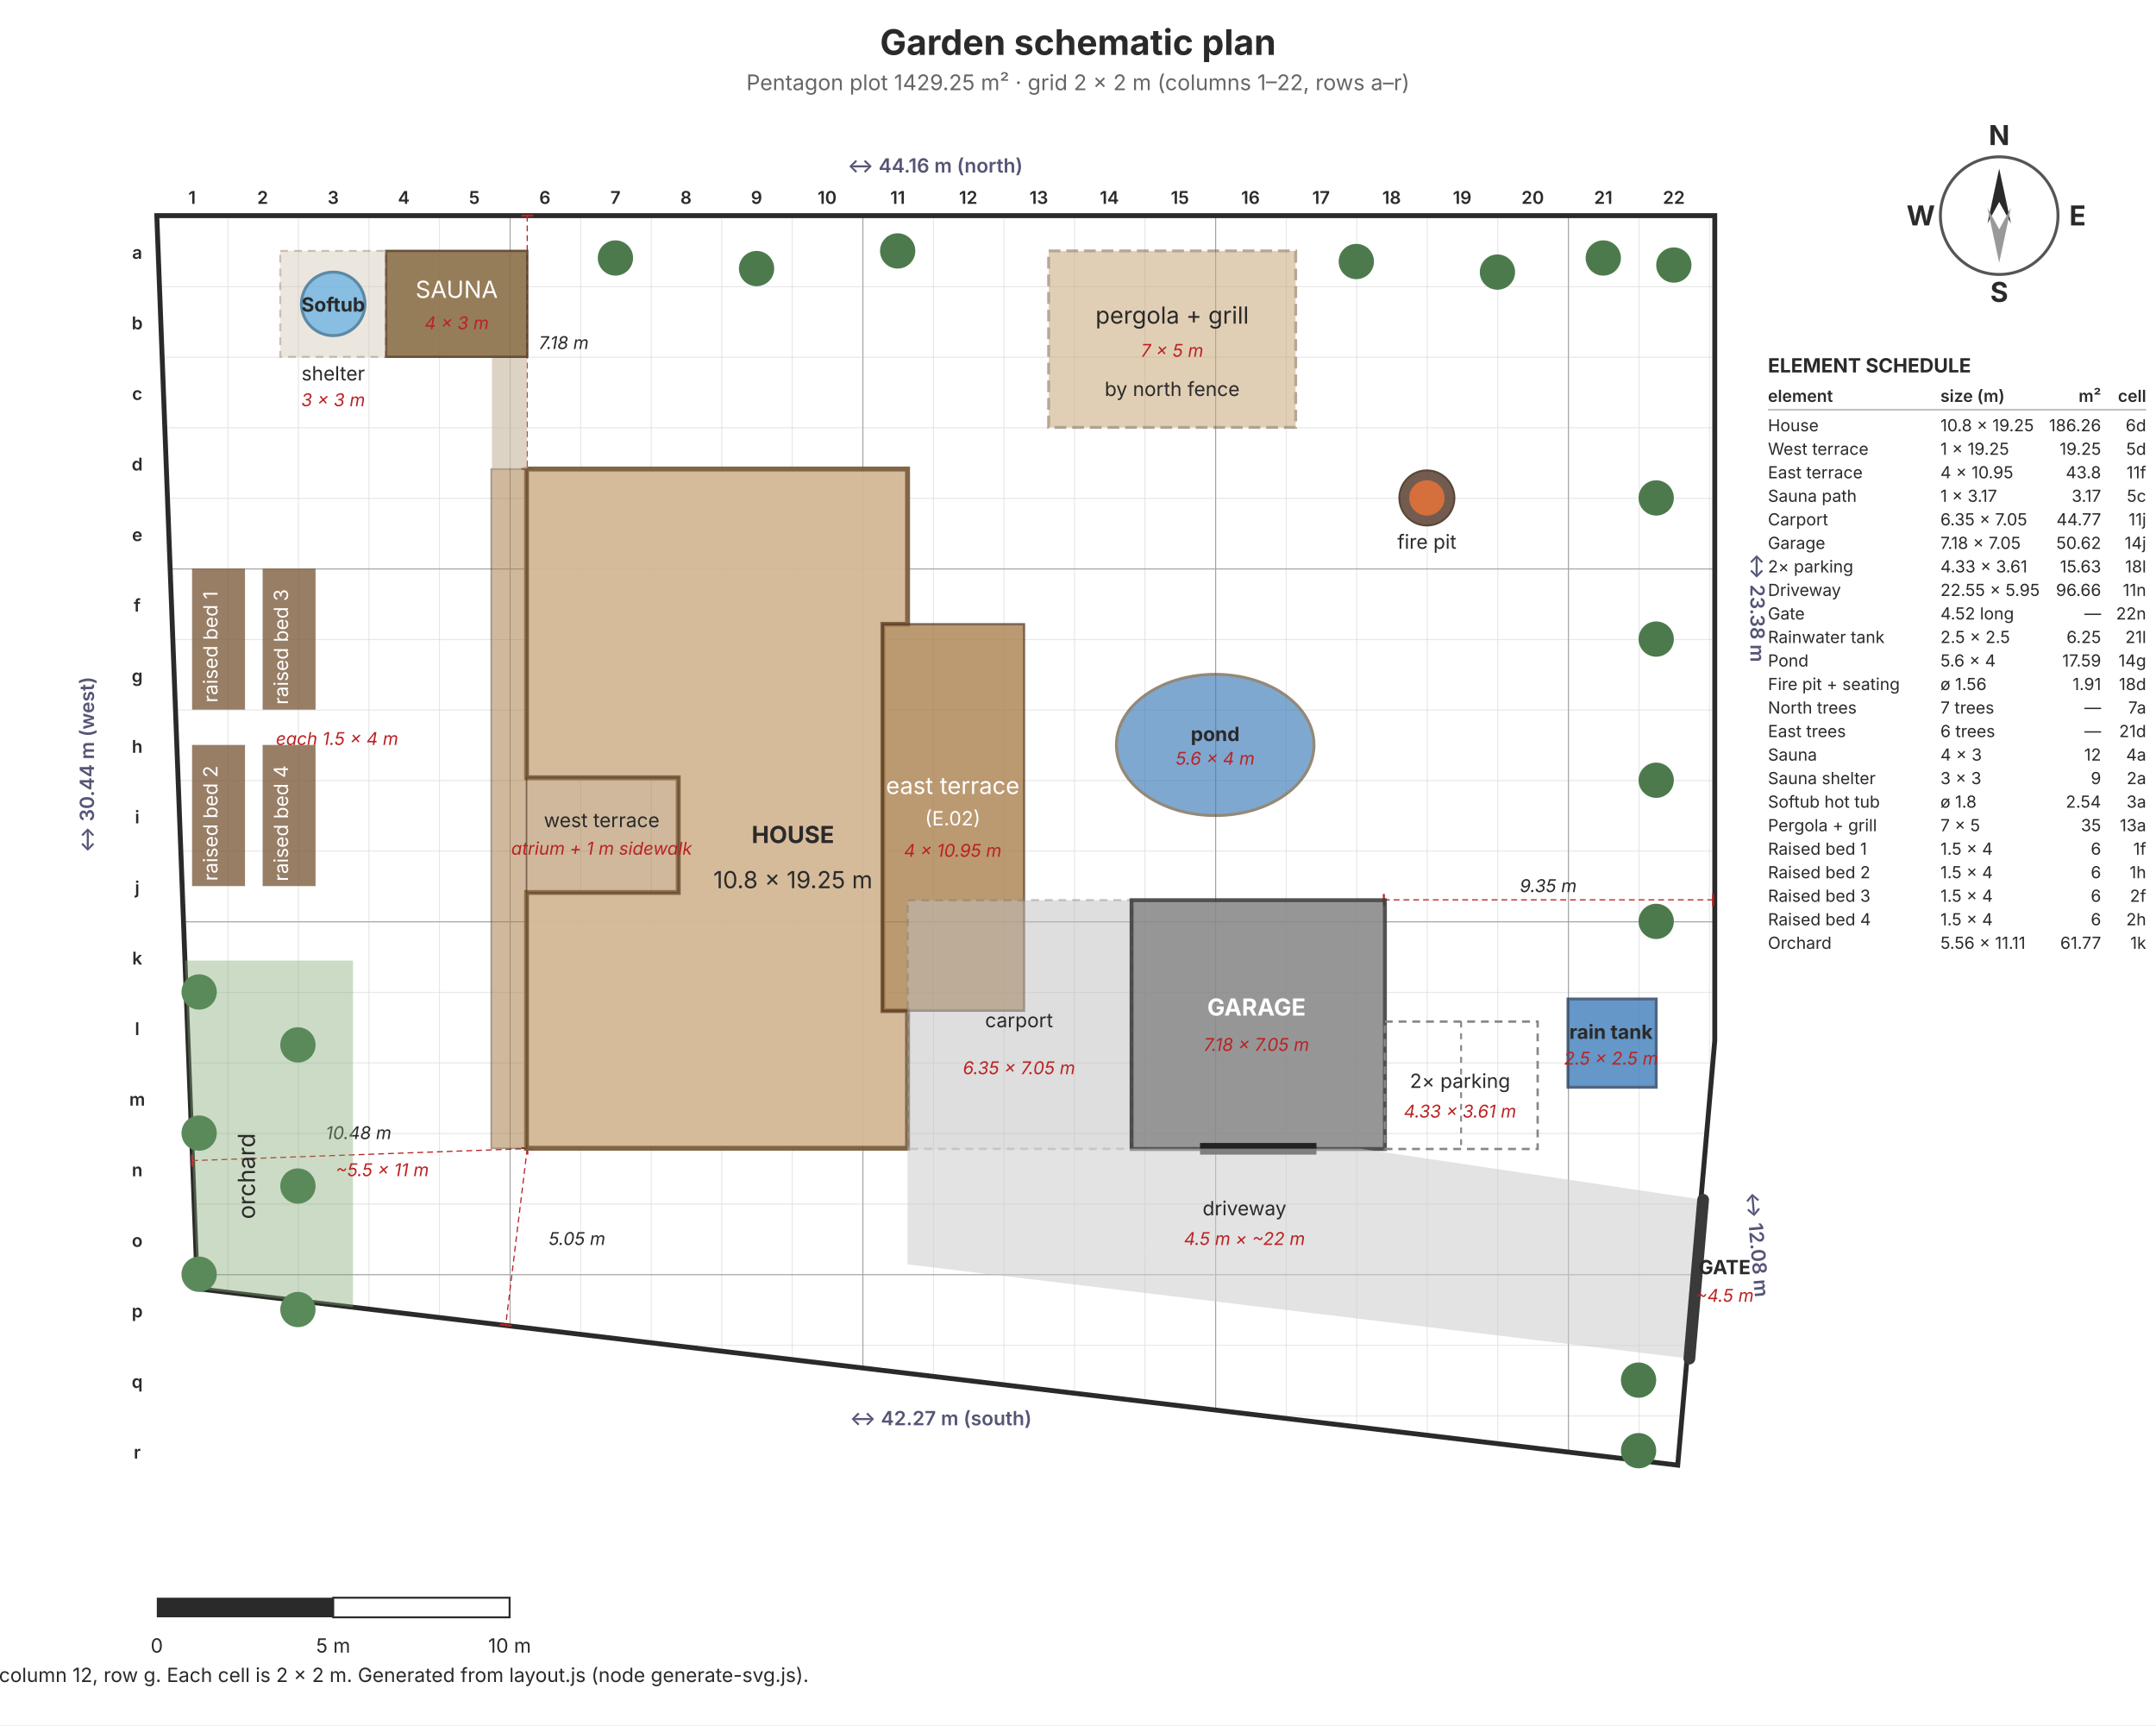
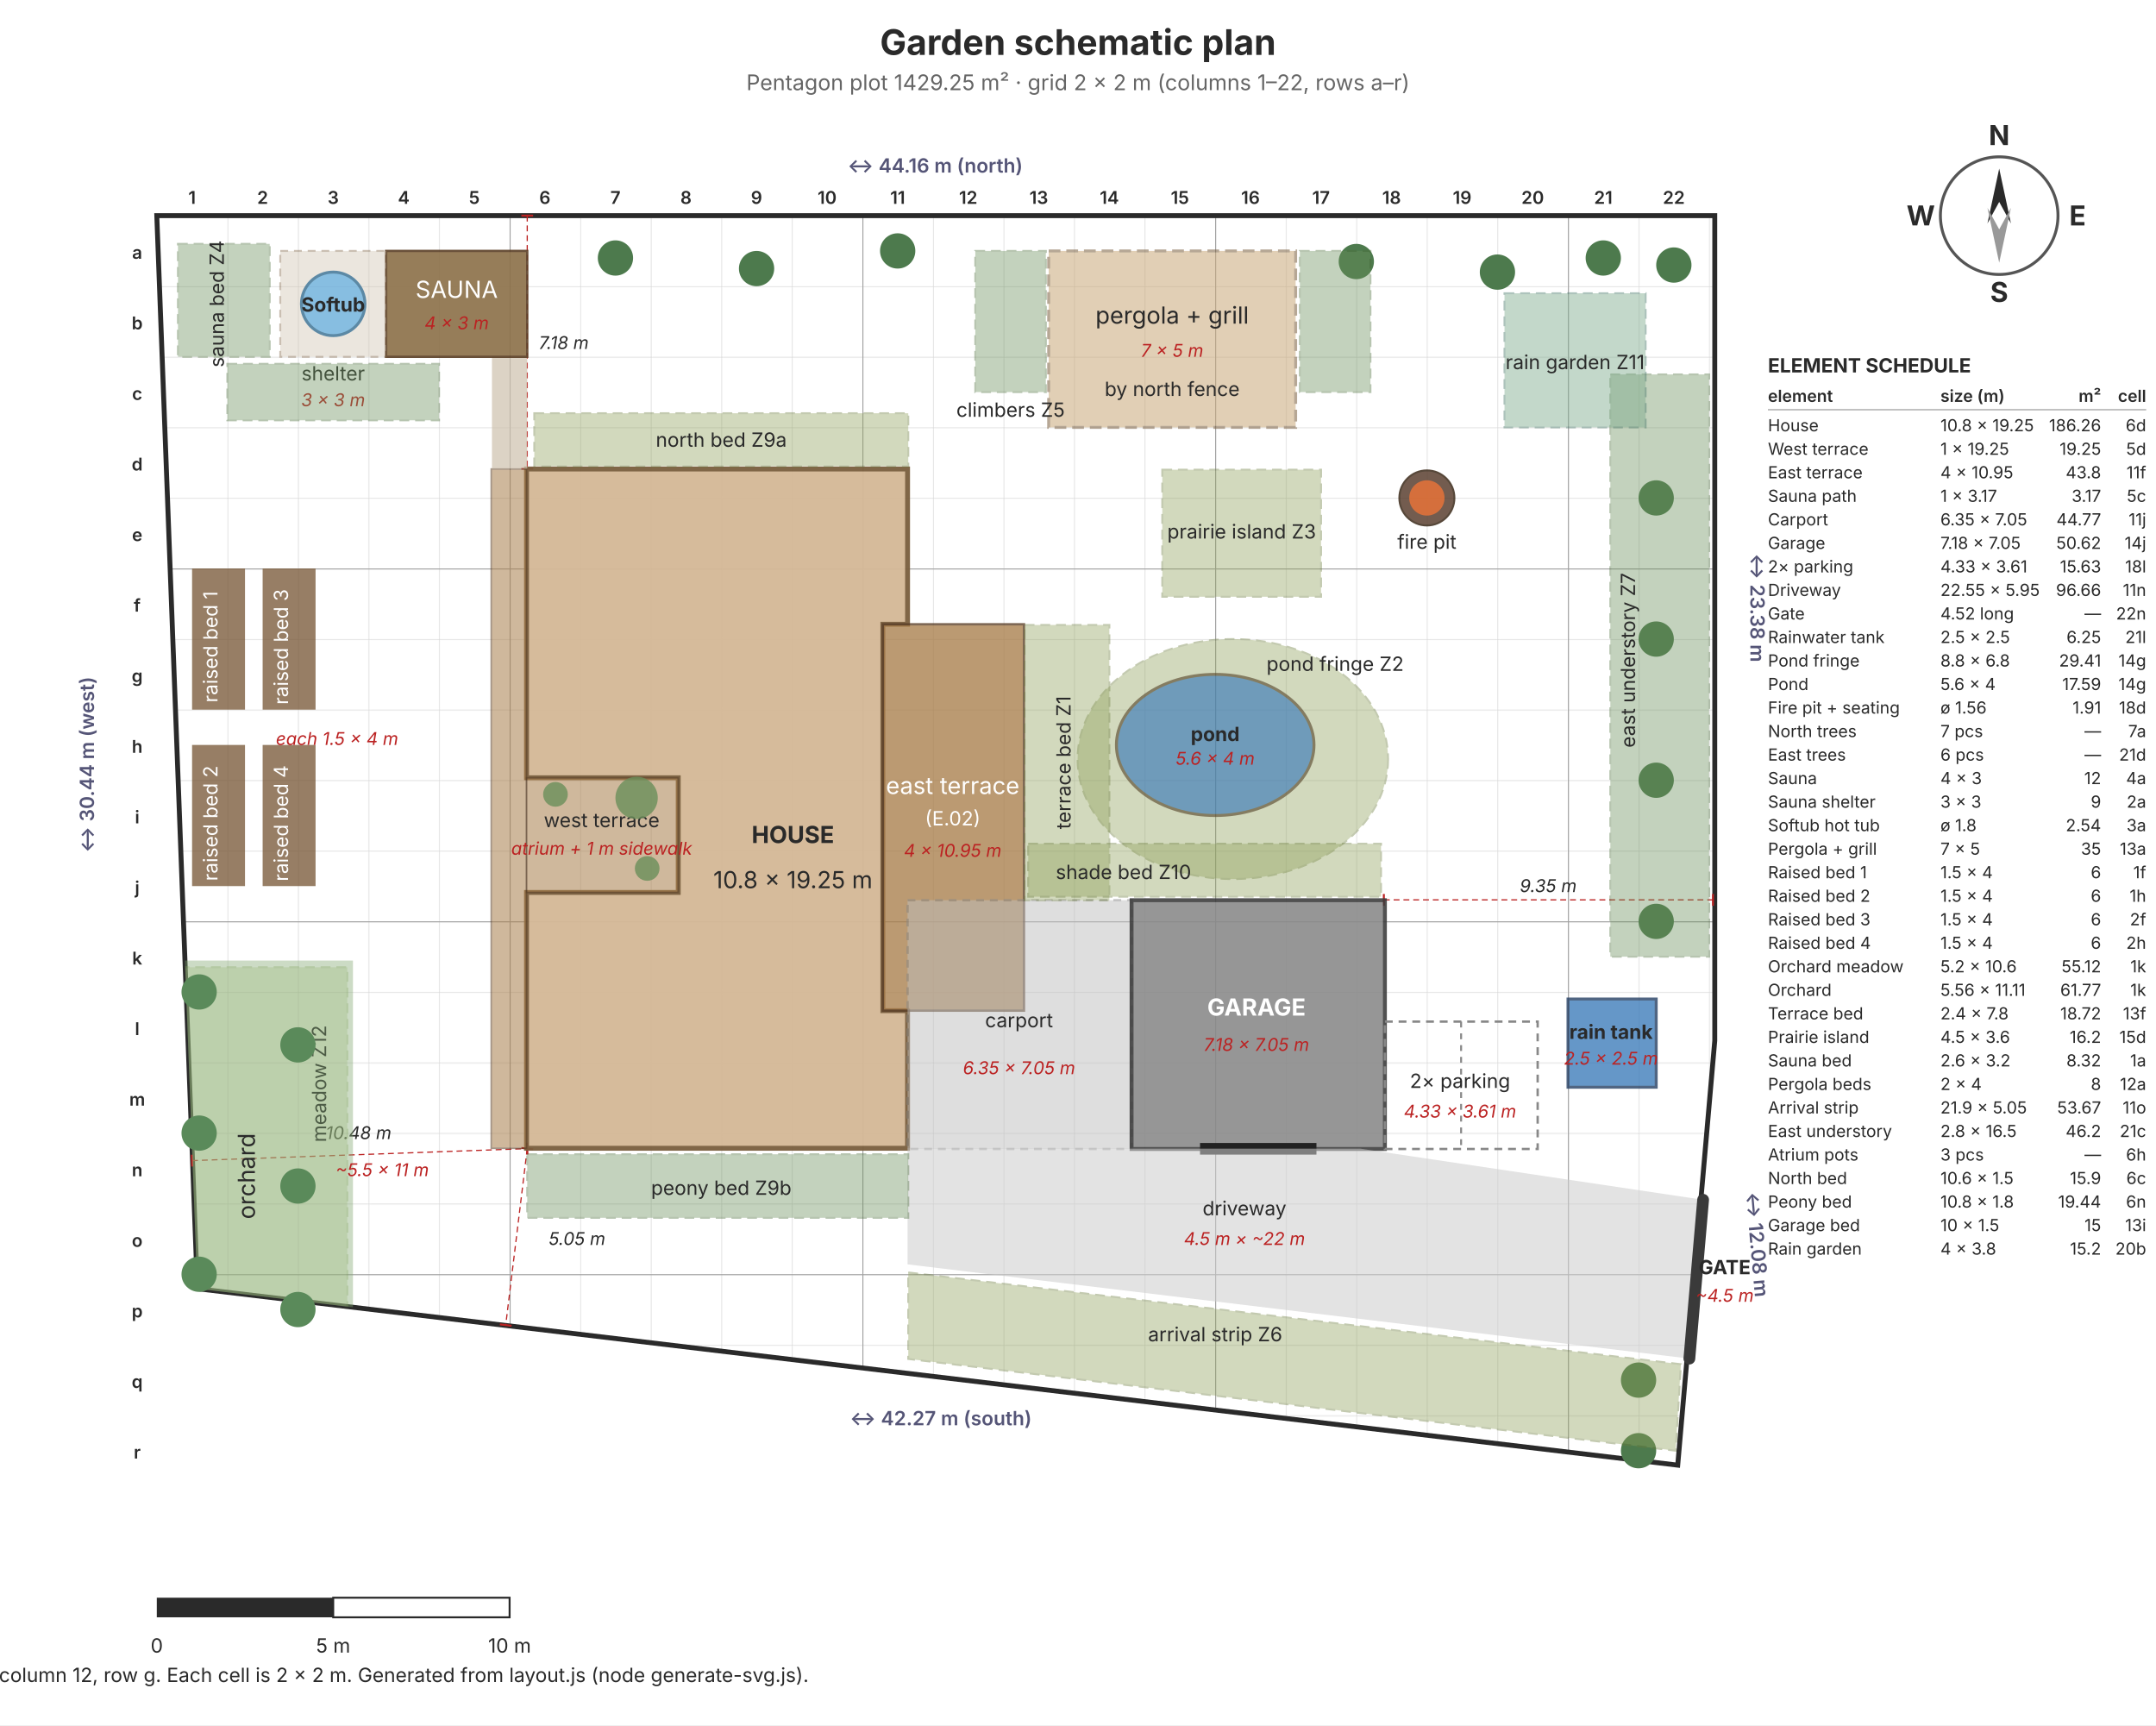
<svg xmlns="http://www.w3.org/2000/svg" viewBox="0 0 1100 880" font-family="-apple-system, BlinkMacSystemFont, sans-serif">
  <defs>
    <pattern id="cellgrid" width="36" height="36" patternUnits="userSpaceOnUse">
      <path d="M 36 0 L 0 0 0 36" fill="none" stroke="#d8d8d8" stroke-width="0.6" />
    </pattern>
    <pattern id="majorgrid" x="0" y="0" width="180" height="180" patternUnits="userSpaceOnUse">
      <rect width="180" height="180" fill="url(#cellgrid)" />
      <path d="M 180 0 L 0 0 0 180" fill="none" stroke="#a0a0a0" stroke-width="1" />
    </pattern>
    <clipPath id="plotShape">
      <polygon points="0,0 794.88,0 794.88,420.84 775.98,637.38 20.7,547.38" />
    </clipPath>
  </defs>
  <style>
    text { font-family: -apple-system, sans-serif; fill: #2a2a2a; }
    .title { font-size: 18px; font-weight: 700; text-anchor: middle; }
    .subtitle { font-size: 11px; fill: #666; text-anchor: middle; }
    .lbl { font-size: 12px; text-anchor: middle; }
    .lbl-w { font-size: 12px; text-anchor: middle; fill: white; }
    .lbl-sm { font-size: 10px; text-anchor: middle; }
    .lbl-sm-w { font-size: 10px; text-anchor: middle; fill: white; }
    .compass { font-size: 14px; font-weight: 700; text-anchor: middle; }
    .strana { font-size: 10px; fill: #557; font-weight: 600; text-anchor: middle; }
    .dim { font-size: 9px; fill: #b22; text-anchor: middle; font-style: italic; }
    .axis { font-size: 9px; fill: #555; text-anchor: middle; font-weight: 600; }
  </style>
  <rect x="0" y="0" width="1100" height="880" fill="white" />
  <text x="550" y="28" class="title">Garden schematic plan</text>
  <text x="550" y="46" class="subtitle">Pentagon plot 1429.25 m² · grid 2 × 2 m (columns 1–22, rows a–r)</text>
  <g transform="translate(80, 110)">
    <g clip-path="url(#plotShape)">
      <rect x="-50" y="-10" width="900" height="700" fill="url(#majorgrid)" />
    </g>
    <polygon points="0,0 794.88,0 794.88,420.84 775.98,637.38 20.7,547.38" fill="none" stroke="#2a2a2a" stroke-width="2.5" />
    <g class="axis-labels" font-size="9" fill="#555" text-anchor="middle" font-weight="600">
      <text x="18" y="-6">1</text>
      <text x="54" y="-6">2</text>
      <text x="90" y="-6">3</text>
      <text x="126" y="-6">4</text>
      <text x="162" y="-6">5</text>
      <text x="198" y="-6">6</text>
      <text x="234" y="-6">7</text>
      <text x="270" y="-6">8</text>
      <text x="306" y="-6">9</text>
      <text x="342" y="-6">10</text>
      <text x="378" y="-6">11</text>
      <text x="414" y="-6">12</text>
      <text x="450" y="-6">13</text>
      <text x="486" y="-6">14</text>
      <text x="522" y="-6">15</text>
      <text x="558" y="-6">16</text>
      <text x="594" y="-6">17</text>
      <text x="630" y="-6">18</text>
      <text x="666" y="-6">19</text>
      <text x="702" y="-6">20</text>
      <text x="738" y="-6">21</text>
      <text x="774" y="-6">22</text>
    </g>
    <g class="axis-labels" font-size="9" fill="#555" text-anchor="middle" font-weight="600">
      <text x="-10" y="22">a</text>
      <text x="-10" y="58">b</text>
      <text x="-10" y="94">c</text>
      <text x="-10" y="130">d</text>
      <text x="-10" y="166">e</text>
      <text x="-10" y="202">f</text>
      <text x="-10" y="238">g</text>
      <text x="-10" y="274">h</text>
      <text x="-10" y="310">i</text>
      <text x="-10" y="346">j</text>
      <text x="-10" y="382">k</text>
      <text x="-10" y="418">l</text>
      <text x="-10" y="454">m</text>
      <text x="-10" y="490">n</text>
      <text x="-10" y="526">o</text>
      <text x="-10" y="562">p</text>
      <text x="-10" y="598">q</text>
      <text x="-10" y="634">r</text>
    </g>
    <text x="397.08" y="-21.96" class="strana">↔ 44.16 m (north)</text>
    <text x="813.06" y="199.98" class="strana" transform="rotate(90, 813.06, 199.98)">↔ 23.38 m</text>
    <text x="813.06" y="525.06" class="strana" transform="rotate(85, 813.06, 525.06)">↔ 12.08 m</text>
    <text x="399.96" y="617.04" class="strana">↔ 42.27 m (south)</text>
    <text x="-32.04" y="280.08" class="strana" transform="rotate(-90, -32.04, 280.08)">↔ 30.44 m (west)</text>
    <g stroke="#b22" stroke-width="0.6" fill="#b22">
      <line x1="189" y1="0" x2="189" y2="129.06" stroke-dasharray="3,2" />
      <line x1="186" y1="0" x2="192" y2="0" stroke-width="1" />
      <line x1="186" y1="129.06" x2="192" y2="129.06" stroke-width="1" />
      <text x="194.94" y="68.04" font-size="9" font-style="italic" stroke="none" text-anchor="start">7.18 m</text>
      <line x1="18" y1="482.04" x2="189" y2="475.92" stroke-dasharray="3,2" />
      <line x1="18.11" y1="485.04" x2="17.89" y2="479.04" stroke-width="1" />
      <line x1="189.11" y1="478.92" x2="188.89" y2="472.92" stroke-width="1" />
      <text x="102.96" y="471.06" font-size="9" font-style="italic" stroke="none" text-anchor="middle">10.48 m</text>
      <line x1="189" y1="475.92" x2="178.02" y2="565.92" stroke-dasharray="3,2" />
      <line x1="186.02" y1="475.56" x2="191.98" y2="476.28" stroke-width="1" />
      <line x1="175.04" y1="565.56" x2="181" y2="566.28" stroke-width="1" />
      <text x="199.98" y="525.06" font-size="9" font-style="italic" stroke="none" text-anchor="start">5.05 m</text>
      <line x1="626.04" y1="349.02" x2="793.98" y2="349.02" stroke-dasharray="3,2" />
      <line x1="626.04" y1="352.02" x2="626.04" y2="346.02" stroke-width="1" />
      <line x1="793.98" y1="352.02" x2="793.98" y2="346.02" stroke-width="1" />
      <text x="709.92" y="345.06" font-size="9" font-style="italic" stroke="none" text-anchor="middle">9.35 m</text>
    </g>
    <g class="el" data-id="house">
      <polygon points="188.64,129.24 383.04,129.24 383.04,208.44 370.44,208.44 370.44,405.54 383.04,405.54 383.04,475.74 188.64,475.74 188.64,345.24 266.04,345.24 266.04,286.74 188.64,286.74" fill="#d4b896" opacity="0.95" stroke="#7a5e3e" stroke-width="2.5" />
      <text x="324.54" y="320.04" class="lbl" font-size="20" font-weight="700">HOUSE</text>
      <text x="324.54" y="343.08" class="lbl">10.8 × 19.25 m</text>
    </g>
    <g class="el" data-id="westTerrace">
      <rect x="170.64" y="129.24" width="18" height="346.5" fill="#a87d4a" opacity="0.55" stroke="#5a3e25" stroke-width="0.8" />
      <rect x="188.64" y="286.74" width="77.4" height="58.5" fill="#a87d4a" opacity="0.55" stroke="#5a3e25" stroke-width="0.8" />
      <text x="226.98" y="311.94" class="lbl-sm">west terrace</text>
      <text x="226.98" y="325.98" class="dim">atrium + 1 m sidewalk</text>
    </g>
    <g class="el" data-id="eastTerrace">
      <rect x="370.44" y="208.44" width="72" height="197.1" fill="#a87d4a" opacity="0.78" stroke="#5a3e25" stroke-width="1.2" />
      <text x="406.08" y="295.02" class="lbl-w">east terrace</text>
      <text x="406.08" y="311.04" class="lbl-sm-w">(E.02)</text>
      <text x="406.08" y="327.06" class="dim" fill="#fff">4 × 10.95 m</text>
    </g>
    <g class="el" data-id="saunaPath">
      <rect x="171" y="72" width="18" height="57.06" fill="#cdc1ad" opacity="0.7" />
    </g>
    <g class="el" data-id="carport">
      <rect x="383.04" y="349.2" width="114.3" height="126.9" fill="#bdbdbd" opacity="0.5" stroke="#888" stroke-width="1.2" stroke-dasharray="4,3" />
      <text x="439.92" y="414" class="lbl-sm">carport</text>
      <text x="439.92" y="437.94" class="dim">6.35 × 7.05 m</text>
    </g>
    <g class="el" data-id="garage">
      <rect x="497.34" y="349.2" width="129.24" height="126.9" fill="#888" opacity="0.88" stroke="#3a3a3a" stroke-width="2" />
      <rect x="532.26" y="473.04" width="59.4" height="5.94" fill="#222" />
      <text x="561.06" y="408.06" class="lbl-w" font-size="14" font-weight="700">GARAGE</text>
      <text x="561.06" y="426.06" class="dim" fill="#fff">7.18 × 7.05 m</text>
    </g>
    <g class="el" data-id="parking">
      <rect x="626.58" y="411.12" width="77.94" height="64.98" fill="none" stroke="#888" stroke-width="1.2" stroke-dasharray="4,3" />
      <line x1="665.46" y1="411.12" x2="665.46" y2="476.1" fill="none" stroke="#888" stroke-width="1" stroke-dasharray="3,3" />
      <text x="664.92" y="444.96" class="lbl-sm" fill="#666">2× parking</text>
      <text x="664.92" y="460.08" class="dim">4.33 × 3.61 m</text>
    </g>
    <g class="el" data-id="driveway">
      <polygon points="383.04,475.92 613.98,475.92 788.94,502.02 781.92,583.02 383.04,534.96" fill="#cccccc" opacity="0.55" />
      <text x="554.94" y="509.94" class="lbl-sm">driveway</text>
      <text x="554.94" y="525.06" class="dim">4.5 m × ~22 m</text>
    </g>
    <g class="el" data-id="gate">
      <line x1="788.94" y1="502.02" x2="781.92" y2="583.02" fill="none" stroke="#3a3a3a" stroke-width="6" stroke-linecap="round" />
      <text x="799.92" y="540" class="lbl-sm" font-weight="700" text-anchor="start">GATE</text>
      <text x="799.92" y="554.04" class="dim" text-anchor="start">~4.5 m</text>
    </g>
    <g class="el" data-id="rainTank">
      <rect x="720" y="399.6" width="45" height="45" fill="#3a7ab8" opacity="0.78" stroke="#1f3a5f" stroke-width="1.5" />
      <text x="741.96" y="419.94" class="lbl-sm" fill="#fff" font-weight="700">rain tank</text>
      <text x="741.96" y="433.08" class="dim" fill="#fff">2.5 × 2.5 m</text>
    </g>
+     <g class="el" data-id="pondFringe">
+       <ellipse cx="549" cy="277.2" rx="79.2" ry="61.2" fill="#8fa05a" opacity="0.4" stroke="#6a7a3a" stroke-width="1" stroke-dasharray="5,3" />
+       <text x="601.2" y="232.2" class="lbl-sm" fill="#3a5a28">pond fringe Z2</text>
+     </g>
    <g class="el" data-id="pond">
      <ellipse cx="540" cy="270" rx="50.4" ry="36" fill="#3a7ab8" opacity="0.65" stroke="#5a4a30" stroke-width="1.5" />
      <text x="540" y="268.02" class="lbl-sm" fill="#fff" font-weight="700">pond</text>
      <text x="540" y="280.08" class="dim" fill="#fff">5.6 × 4 m</text>
    </g>
    <g class="el" data-id="firePit">
      <circle cx="648" cy="144" r="14.04" fill="#5a4030" opacity="0.85" stroke="#3a2818" stroke-width="1" />
      <circle cx="648" cy="144" r="9" fill="#ff7733" opacity="0.7" />
      <text x="648" y="169.92" class="lbl-sm" fill="#5a4828">fire pit</text>
    </g>
    <g class="el" data-id="northTrees">
      <circle cx="234" cy="21.6" r="9" fill="#4d7a4d" />
      <circle cx="306" cy="27" r="9" fill="#4d7a4d" />
      <circle cx="378" cy="18" r="9" fill="#4d7a4d" />
      <circle cx="612" cy="23.4" r="9" fill="#4d7a4d" />
      <circle cx="684" cy="28.8" r="9" fill="#4d7a4d" />
      <circle cx="738" cy="21.6" r="9" fill="#4d7a4d" />
      <circle cx="774" cy="25.2" r="9" fill="#4d7a4d" />
    </g>
    <g class="el" data-id="eastTrees">
      <circle cx="765" cy="144" r="9" fill="#4d7a4d" />
      <circle cx="765" cy="216" r="9" fill="#4d7a4d" />
      <circle cx="765" cy="288" r="9" fill="#4d7a4d" />
      <circle cx="765" cy="360" r="9" fill="#4d7a4d" />
      <circle cx="756" cy="594" r="9" fill="#4d7a4d" />
      <circle cx="756" cy="630" r="9" fill="#4d7a4d" />
    </g>
    <g class="el" data-id="sauna">
      <rect x="117" y="18" width="72" height="54" fill="#8b6f47" opacity="0.9" stroke="#5a3e25" stroke-width="1.2" />
      <text x="153" y="41.94" class="lbl-w">SAUNA</text>
      <text x="153" y="57.96" class="dim" fill="#fff">4 × 3 m</text>
    </g>
    <g class="el" data-id="saunaShelter">
      <rect x="63" y="18" width="54" height="54" fill="#cdc1ad" opacity="0.4" stroke="#7a5e3e" stroke-width="1" stroke-dasharray="4,3" />
      <text x="90" y="84.06" class="lbl-sm" fill="#5a4828">shelter</text>
      <text x="90" y="97.2" class="dim">3 × 3 m</text>
    </g>
    <g class="el" data-id="softub">
      <circle cx="90" cy="45" r="16.2" fill="#5dade2" opacity="0.7" stroke="#1f618d" stroke-width="1.5" />
      <text x="90" y="48.96" class="lbl-sm" fill="#1f3a5f" font-weight="700">Softub</text>
    </g>
    <g class="el" data-id="pergola">
      <rect x="455.04" y="18" width="126" height="90" fill="#c8a878" opacity="0.55" stroke="#7a5e3e" stroke-width="1.5" stroke-dasharray="6,3" />
      <text x="518.04" y="55.08" class="lbl">pergola + grill</text>
      <text x="518.04" y="72" class="dim">7 × 5 m</text>
      <text x="518.04" y="91.98" class="lbl-sm" fill="#5a4828">by north fence</text>
    </g>
    <g class="el" data-id="raisedBed1">
      <rect x="18" y="180" width="27" height="72" fill="#7a5a3a" opacity="0.78" />
      <text x="30.96" y="219.96" class="lbl-sm-w" transform="rotate(-90, 30.96, 219.96)">raised bed 1</text>
    </g>
    <g class="el" data-id="raisedBed2">
      <rect x="18" y="270" width="27" height="72" fill="#7a5a3a" opacity="0.78" />
      <text x="30.96" y="309.96" class="lbl-sm-w" transform="rotate(-90, 30.96, 309.96)">raised bed 2</text>
    </g>
    <g class="el" data-id="raisedBed3">
      <rect x="54" y="180" width="27" height="72" fill="#7a5a3a" opacity="0.78" />
      <text x="66.96" y="219.96" class="lbl-sm-w" transform="rotate(-90, 66.96, 219.96)">raised bed 3</text>
    </g>
    <g class="el" data-id="raisedBed4">
      <rect x="54" y="270" width="27" height="72" fill="#7a5a3a" opacity="0.78" />
      <text x="66.96" y="309.96" class="lbl-sm-w" transform="rotate(-90, 66.96, 309.96)">raised bed 4</text>
      <text x="91.98" y="270" class="dim" text-anchor="start">each 1.5 × 4 m</text>
+     </g>
+     <g class="el" data-id="orchardMeadow">
+       <g clip-path="url(#plotShape)">
+         <rect x="3.6" y="383.4" width="93.6" height="190.8" fill="#b5c98a" opacity="0.35" stroke="#8aa85a" stroke-width="1" stroke-dasharray="5,3" />
+       </g>
+       <text x="86.4" y="442.8" class="lbl-sm" fill="#3a5a28" transform="rotate(-90, 86.4, 442.8)">meadow Z12</text>
    </g>
    <g class="el" data-id="orchard">
      <g clip-path="url(#plotShape)">
        <rect x="0" y="379.98" width="100.08" height="199.98" fill="#7fa66f" opacity="0.4" />
      </g>
      <circle cx="21.6" cy="396" r="9" fill="#5a8a5a" />
      <circle cx="72" cy="423" r="9" fill="#5a8a5a" />
      <circle cx="21.6" cy="468" r="9" fill="#5a8a5a" />
      <circle cx="72" cy="495" r="9" fill="#5a8a5a" />
      <circle cx="21.6" cy="540" r="9" fill="#5a8a5a" />
      <circle cx="72" cy="558" r="9" fill="#5a8a5a" />
      <text x="50.04" y="489.96" class="lbl" transform="rotate(-90, 50.04, 489.96)">orchard</text>
      <text x="115.02" y="489.96" class="dim" text-anchor="start">~5.5 × 11 m</text>
+     </g>
+     <g class="el" data-id="bedTerrace">
+       <rect x="442.8" y="208.8" width="43.2" height="140.4" fill="#8fa05a" opacity="0.4" stroke="#6a7a3a" stroke-width="1" stroke-dasharray="5,3" />
+       <text x="466.2" y="279" class="lbl-sm" fill="#3a5a28" transform="rotate(-90, 466.2, 279)">terrace bed Z1</text>
+     </g>
+     <g class="el" data-id="prairieIsland">
+       <rect x="513" y="129.6" width="81" height="64.8" fill="#8fa05a" opacity="0.4" stroke="#6a7a3a" stroke-width="1" stroke-dasharray="5,3" />
+       <text x="553.5" y="164.7" class="lbl-sm" fill="#3a5a28">prairie island Z3</text>
+     </g>
+     <g class="el" data-id="saunaBed">
+       <rect x="10.8" y="14.4" width="46.8" height="57.6" fill="#6a8e5a" opacity="0.4" stroke="#4a6e3a" stroke-width="1" stroke-dasharray="5,3" />
+       <rect x="36" y="75.6" width="108" height="28.8" fill="#6a8e5a" opacity="0.4" stroke="#4a6e3a" stroke-width="1" stroke-dasharray="5,3" />
+       <text x="34.2" y="45" class="lbl-sm" fill="#3a5a28" transform="rotate(-90, 34.2, 45)">sauna bed Z4</text>
+     </g>
+     <g class="el" data-id="pergolaBeds">
+       <rect x="417.6" y="18" width="36" height="72" fill="#6a8e5a" opacity="0.4" stroke="#4a6e3a" stroke-width="1" stroke-dasharray="5,3" />
+       <rect x="583.2" y="18" width="36" height="72" fill="#6a8e5a" opacity="0.4" stroke="#4a6e3a" stroke-width="1" stroke-dasharray="5,3" />
+       <text x="435.6" y="102.6" class="lbl-sm" fill="#3a5a28">climbers Z5</text>
+     </g>
+     <g class="el" data-id="arrivalStrip">
+       <polygon points="383.4,539.1 777.6,585.9 774.9,630 383.4,583.2" fill="#8fa05a" opacity="0.4" stroke="#6a7a3a" stroke-width="1" stroke-dasharray="5,3" />
+       <text x="540" y="574.2" class="lbl-sm" fill="#3a5a28">arrival strip Z6</text>
+     </g>
+     <g class="el" data-id="eastUnderstory">
+       <rect x="741.6" y="81" width="50.4" height="297" fill="#6a8e5a" opacity="0.4" stroke="#4a6e3a" stroke-width="1" stroke-dasharray="5,3" />
+       <text x="754.2" y="226.8" class="lbl-sm" fill="#3a5a28" transform="rotate(-90, 754.2, 226.8)">east understory Z7</text>
+     </g>
+     <g class="el" data-id="atriumPots">
+       <circle cx="203.4" cy="295.2" r="6.3" fill="#6a8e5a" opacity="0.8" />
+       <circle cx="244.8" cy="297" r="10.8" fill="#6a8e5a" opacity="0.8" />
+       <circle cx="250.2" cy="333" r="6.3" fill="#6a8e5a" opacity="0.8" />
+     </g>
+     <g class="el" data-id="northFoundation">
+       <rect x="192.6" y="100.8" width="190.8" height="27" fill="#8fa05a" opacity="0.4" stroke="#6a7a3a" stroke-width="1" stroke-dasharray="5,3" />
+       <text x="288" y="117.9" class="lbl-sm" fill="#3a5a28">north bed Z9a</text>
+     </g>
+     <g class="el" data-id="southFoundation">
+       <rect x="189" y="478.8" width="194.4" height="32.4" fill="#6a8e5a" opacity="0.4" stroke="#4a6e3a" stroke-width="1" stroke-dasharray="5,3" />
+       <text x="288" y="499.5" class="lbl-sm" fill="#3a5a28">peony bed Z9b</text>
+     </g>
+     <g class="el" data-id="garageFaceBed">
+       <rect x="444.6" y="320.4" width="180" height="27" fill="#8fa05a" opacity="0.4" stroke="#6a7a3a" stroke-width="1" stroke-dasharray="5,3" />
+       <text x="493.2" y="338.4" class="lbl-sm" fill="#3a5a28">shade bed Z10</text>
+     </g>
+     <g class="el" data-id="rainGarden">
+       <rect x="687.6" y="39.6" width="72" height="68.4" fill="#7aa88a" opacity="0.45" stroke="#4a7a6a" stroke-width="1" stroke-dasharray="5,3" />
+       <text x="723.6" y="78.3" class="lbl-sm" fill="#3a5a28">rain garden Z11</text>
    </g>
  </g>
  <g transform="translate(1020, 110)">
    <circle cx="0" cy="0" r="30" fill="white" stroke="#555" stroke-width="1.5" />
    <path d="M 0 -24 L 6 4 L 0 -7 L -6 4 Z" fill="#2a2a2a" />
    <path d="M 0 7 L 6 -4 L 0 24 L -6 -4 Z" fill="#999" />
    <text x="0" y="-36" class="compass">N</text>
    <text x="0" y="44" class="compass">S</text>
    <text x="-40" y="5" class="compass">W</text>
    <text x="40" y="5" class="compass">E</text>
  </g>
  <g transform="translate(902, 190)" font-size="8.5" fill="#2a2a2a">
    <text x="0" y="0" font-weight="700" font-size="10">ELEMENT SCHEDULE</text>
    <text x="0" y="15" fill="#555" font-weight="600">element</text>
    <text x="88" y="15" fill="#555" font-weight="600">size (m)</text>
    <text x="170" y="15" fill="#555" font-weight="600" text-anchor="end">m²</text>
    <text x="193" y="15" fill="#555" font-weight="600" text-anchor="end">cell</text>
    <line x1="0" y1="19" x2="193" y2="19" stroke="#bbb" stroke-width="0.8" />
    <text x="0" y="30">House</text>
    <text x="88" y="30">10.8 × 19.25</text>
    <text x="170" y="30" text-anchor="end">186.26</text>
    <text x="193" y="30" text-anchor="end">6d</text>
    <text x="0" y="42">West terrace</text>
    <text x="88" y="42">1 × 19.25</text>
    <text x="170" y="42" text-anchor="end">19.25</text>
    <text x="193" y="42" text-anchor="end">5d</text>
    <text x="0" y="54">East terrace</text>
    <text x="88" y="54">4 × 10.95</text>
    <text x="170" y="54" text-anchor="end">43.8</text>
    <text x="193" y="54" text-anchor="end">11f</text>
    <text x="0" y="66">Sauna path</text>
    <text x="88" y="66">1 × 3.17</text>
    <text x="170" y="66" text-anchor="end">3.17</text>
    <text x="193" y="66" text-anchor="end">5c</text>
    <text x="0" y="78">Carport</text>
    <text x="88" y="78">6.35 × 7.05</text>
    <text x="170" y="78" text-anchor="end">44.77</text>
    <text x="193" y="78" text-anchor="end">11j</text>
    <text x="0" y="90">Garage</text>
    <text x="88" y="90">7.18 × 7.05</text>
    <text x="170" y="90" text-anchor="end">50.62</text>
    <text x="193" y="90" text-anchor="end">14j</text>
    <text x="0" y="102">2× parking</text>
    <text x="88" y="102">4.33 × 3.61</text>
    <text x="170" y="102" text-anchor="end">15.63</text>
    <text x="193" y="102" text-anchor="end">18l</text>
    <text x="0" y="114">Driveway</text>
    <text x="88" y="114">22.55 × 5.95</text>
    <text x="170" y="114" text-anchor="end">96.66</text>
    <text x="193" y="114" text-anchor="end">11n</text>
    <text x="0" y="126">Gate</text>
    <text x="88" y="126">4.52 long</text>
    <text x="170" y="126" text-anchor="end">—</text>
    <text x="193" y="126" text-anchor="end">22n</text>
    <text x="0" y="138">Rainwater tank</text>
    <text x="88" y="138">2.5 × 2.5</text>
    <text x="170" y="138" text-anchor="end">6.25</text>
    <text x="193" y="138" text-anchor="end">21l</text>
-     <text x="0" y="150">Pond</text>
-     <text x="88" y="150">5.6 × 4</text>
-     <text x="170" y="150" text-anchor="end">17.59</text>
+     <text x="0" y="150">Pond fringe</text>
+     <text x="88" y="150">8.8 × 6.8</text>
+     <text x="170" y="150" text-anchor="end">29.41</text>
    <text x="193" y="150" text-anchor="end">14g</text>
-     <text x="0" y="162">Fire pit + seating</text>
-     <text x="88" y="162">ø 1.56</text>
-     <text x="170" y="162" text-anchor="end">1.91</text>
-     <text x="193" y="162" text-anchor="end">18d</text>
-     <text x="0" y="174">North trees</text>
-     <text x="88" y="174">7 trees</text>
-     <text x="170" y="174" text-anchor="end">—</text>
-     <text x="193" y="174" text-anchor="end">7a</text>
-     <text x="0" y="186">East trees</text>
-     <text x="88" y="186">6 trees</text>
+     <text x="0" y="162">Pond</text>
+     <text x="88" y="162">5.6 × 4</text>
+     <text x="170" y="162" text-anchor="end">17.59</text>
+     <text x="193" y="162" text-anchor="end">14g</text>
+     <text x="0" y="174">Fire pit + seating</text>
+     <text x="88" y="174">ø 1.56</text>
+     <text x="170" y="174" text-anchor="end">1.91</text>
+     <text x="193" y="174" text-anchor="end">18d</text>
+     <text x="0" y="186">North trees</text>
+     <text x="88" y="186">7 pcs</text>
    <text x="170" y="186" text-anchor="end">—</text>
-     <text x="193" y="186" text-anchor="end">21d</text>
-     <text x="0" y="198">Sauna</text>
-     <text x="88" y="198">4 × 3</text>
-     <text x="170" y="198" text-anchor="end">12</text>
-     <text x="193" y="198" text-anchor="end">4a</text>
-     <text x="0" y="210">Sauna shelter</text>
-     <text x="88" y="210">3 × 3</text>
-     <text x="170" y="210" text-anchor="end">9</text>
-     <text x="193" y="210" text-anchor="end">2a</text>
-     <text x="0" y="222">Softub hot tub</text>
-     <text x="88" y="222">ø 1.8</text>
-     <text x="170" y="222" text-anchor="end">2.54</text>
-     <text x="193" y="222" text-anchor="end">3a</text>
-     <text x="0" y="234">Pergola + grill</text>
-     <text x="88" y="234">7 × 5</text>
-     <text x="170" y="234" text-anchor="end">35</text>
-     <text x="193" y="234" text-anchor="end">13a</text>
-     <text x="0" y="246">Raised bed 1</text>
-     <text x="88" y="246">1.5 × 4</text>
-     <text x="170" y="246" text-anchor="end">6</text>
-     <text x="193" y="246" text-anchor="end">1f</text>
-     <text x="0" y="258">Raised bed 2</text>
+     <text x="193" y="186" text-anchor="end">7a</text>
+     <text x="0" y="198">East trees</text>
+     <text x="88" y="198">6 pcs</text>
+     <text x="170" y="198" text-anchor="end">—</text>
+     <text x="193" y="198" text-anchor="end">21d</text>
+     <text x="0" y="210">Sauna</text>
+     <text x="88" y="210">4 × 3</text>
+     <text x="170" y="210" text-anchor="end">12</text>
+     <text x="193" y="210" text-anchor="end">4a</text>
+     <text x="0" y="222">Sauna shelter</text>
+     <text x="88" y="222">3 × 3</text>
+     <text x="170" y="222" text-anchor="end">9</text>
+     <text x="193" y="222" text-anchor="end">2a</text>
+     <text x="0" y="234">Softub hot tub</text>
+     <text x="88" y="234">ø 1.8</text>
+     <text x="170" y="234" text-anchor="end">2.54</text>
+     <text x="193" y="234" text-anchor="end">3a</text>
+     <text x="0" y="246">Pergola + grill</text>
+     <text x="88" y="246">7 × 5</text>
+     <text x="170" y="246" text-anchor="end">35</text>
+     <text x="193" y="246" text-anchor="end">13a</text>
+     <text x="0" y="258">Raised bed 1</text>
    <text x="88" y="258">1.5 × 4</text>
    <text x="170" y="258" text-anchor="end">6</text>
-     <text x="193" y="258" text-anchor="end">1h</text>
-     <text x="0" y="270">Raised bed 3</text>
+     <text x="193" y="258" text-anchor="end">1f</text>
+     <text x="0" y="270">Raised bed 2</text>
    <text x="88" y="270">1.5 × 4</text>
    <text x="170" y="270" text-anchor="end">6</text>
-     <text x="193" y="270" text-anchor="end">2f</text>
-     <text x="0" y="282">Raised bed 4</text>
+     <text x="193" y="270" text-anchor="end">1h</text>
+     <text x="0" y="282">Raised bed 3</text>
    <text x="88" y="282">1.5 × 4</text>
    <text x="170" y="282" text-anchor="end">6</text>
-     <text x="193" y="282" text-anchor="end">2h</text>
-     <text x="0" y="294">Orchard</text>
-     <text x="88" y="294">5.56 × 11.11</text>
-     <text x="170" y="294" text-anchor="end">61.77</text>
-     <text x="193" y="294" text-anchor="end">1k</text>
+     <text x="193" y="282" text-anchor="end">2f</text>
+     <text x="0" y="294">Raised bed 4</text>
+     <text x="88" y="294">1.5 × 4</text>
+     <text x="170" y="294" text-anchor="end">6</text>
+     <text x="193" y="294" text-anchor="end">2h</text>
+     <text x="0" y="306">Orchard meadow</text>
+     <text x="88" y="306">5.2 × 10.6</text>
+     <text x="170" y="306" text-anchor="end">55.12</text>
+     <text x="193" y="306" text-anchor="end">1k</text>
+     <text x="0" y="318">Orchard</text>
+     <text x="88" y="318">5.56 × 11.11</text>
+     <text x="170" y="318" text-anchor="end">61.77</text>
+     <text x="193" y="318" text-anchor="end">1k</text>
+     <text x="0" y="330">Terrace bed</text>
+     <text x="88" y="330">2.4 × 7.8</text>
+     <text x="170" y="330" text-anchor="end">18.72</text>
+     <text x="193" y="330" text-anchor="end">13f</text>
+     <text x="0" y="342">Prairie island</text>
+     <text x="88" y="342">4.5 × 3.6</text>
+     <text x="170" y="342" text-anchor="end">16.2</text>
+     <text x="193" y="342" text-anchor="end">15d</text>
+     <text x="0" y="354">Sauna bed</text>
+     <text x="88" y="354">2.6 × 3.2</text>
+     <text x="170" y="354" text-anchor="end">8.32</text>
+     <text x="193" y="354" text-anchor="end">1a</text>
+     <text x="0" y="366">Pergola beds</text>
+     <text x="88" y="366">2 × 4</text>
+     <text x="170" y="366" text-anchor="end">8</text>
+     <text x="193" y="366" text-anchor="end">12a</text>
+     <text x="0" y="378">Arrival strip</text>
+     <text x="88" y="378">21.9 × 5.05</text>
+     <text x="170" y="378" text-anchor="end">53.67</text>
+     <text x="193" y="378" text-anchor="end">11o</text>
+     <text x="0" y="390">East understory</text>
+     <text x="88" y="390">2.8 × 16.5</text>
+     <text x="170" y="390" text-anchor="end">46.2</text>
+     <text x="193" y="390" text-anchor="end">21c</text>
+     <text x="0" y="402">Atrium pots</text>
+     <text x="88" y="402">3 pcs</text>
+     <text x="170" y="402" text-anchor="end">—</text>
+     <text x="193" y="402" text-anchor="end">6h</text>
+     <text x="0" y="414">North bed</text>
+     <text x="88" y="414">10.6 × 1.5</text>
+     <text x="170" y="414" text-anchor="end">15.9</text>
+     <text x="193" y="414" text-anchor="end">6c</text>
+     <text x="0" y="426">Peony bed</text>
+     <text x="88" y="426">10.8 × 1.8</text>
+     <text x="170" y="426" text-anchor="end">19.44</text>
+     <text x="193" y="426" text-anchor="end">6n</text>
+     <text x="0" y="438">Garage bed</text>
+     <text x="88" y="438">10 × 1.5</text>
+     <text x="170" y="438" text-anchor="end">15</text>
+     <text x="193" y="438" text-anchor="end">13i</text>
+     <text x="0" y="450">Rain garden</text>
+     <text x="88" y="450">4 × 3.8</text>
+     <text x="170" y="450" text-anchor="end">15.2</text>
+     <text x="193" y="450" text-anchor="end">20b</text>
  </g>
  <g transform="translate(80, 815)">
    <rect x="0" y="0" width="90" height="10" fill="#2a2a2a" />
    <rect x="90" y="0" width="90" height="10" fill="white" stroke="#2a2a2a" stroke-width="1" />
    <text x="0" y="28" class="lbl-sm" text-anchor="start">0</text>
    <text x="90" y="28" class="lbl-sm">5 m</text>
    <text x="180" y="28" class="lbl-sm">10 m</text>
  </g>
  <text x="80" y="858" class="lbl-sm" text-anchor="start" fill="#888">Cells are addressed as "{column}{row}", e.g. "12g" = column 12, row g. Each cell is 2 × 2 m. Generated from layout.js (node generate-svg.js).</text>
</svg>
